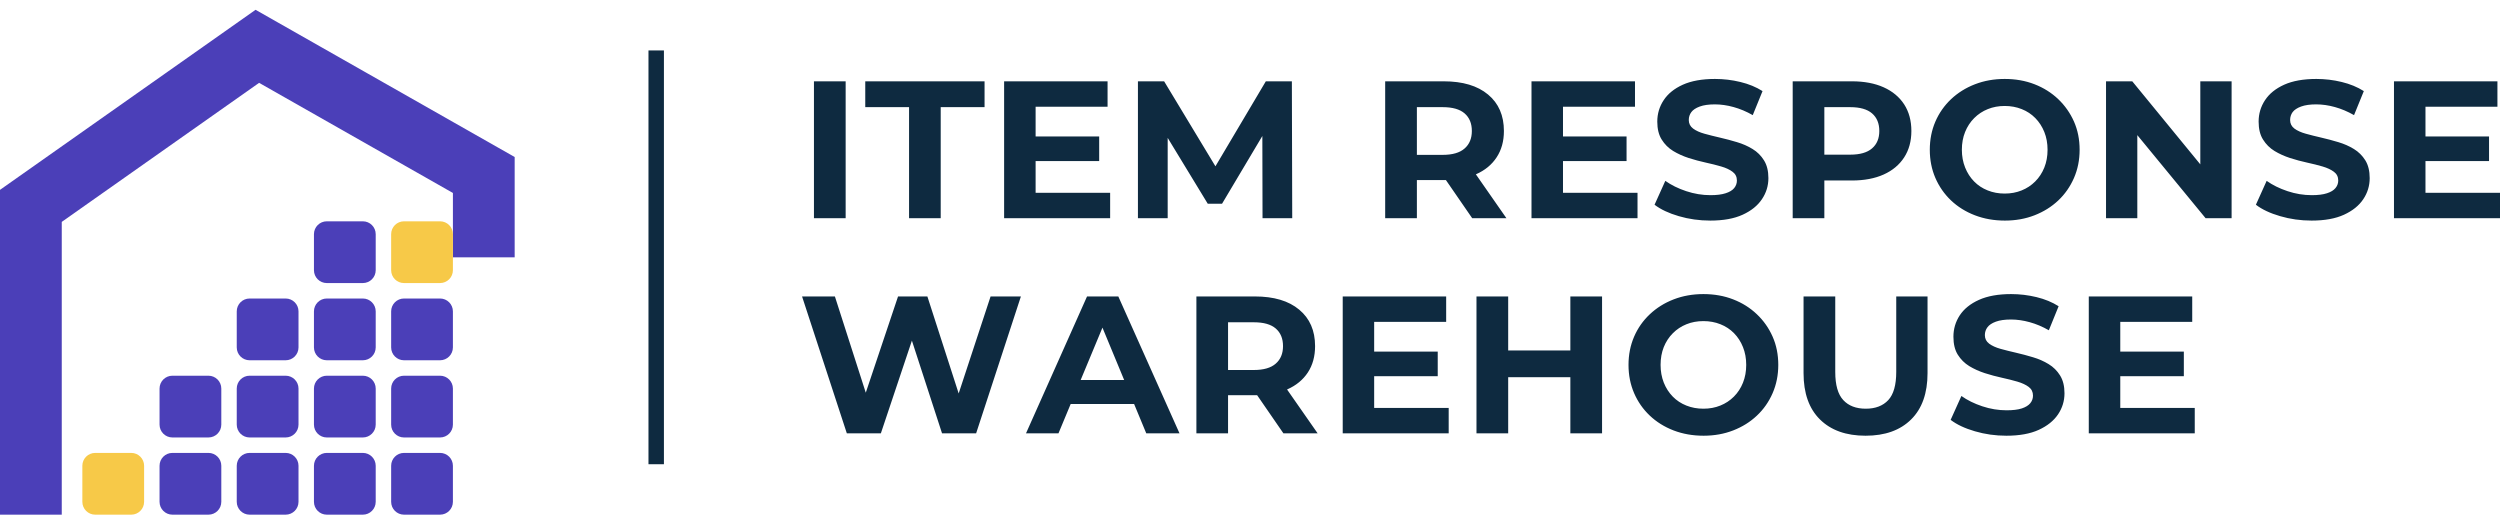
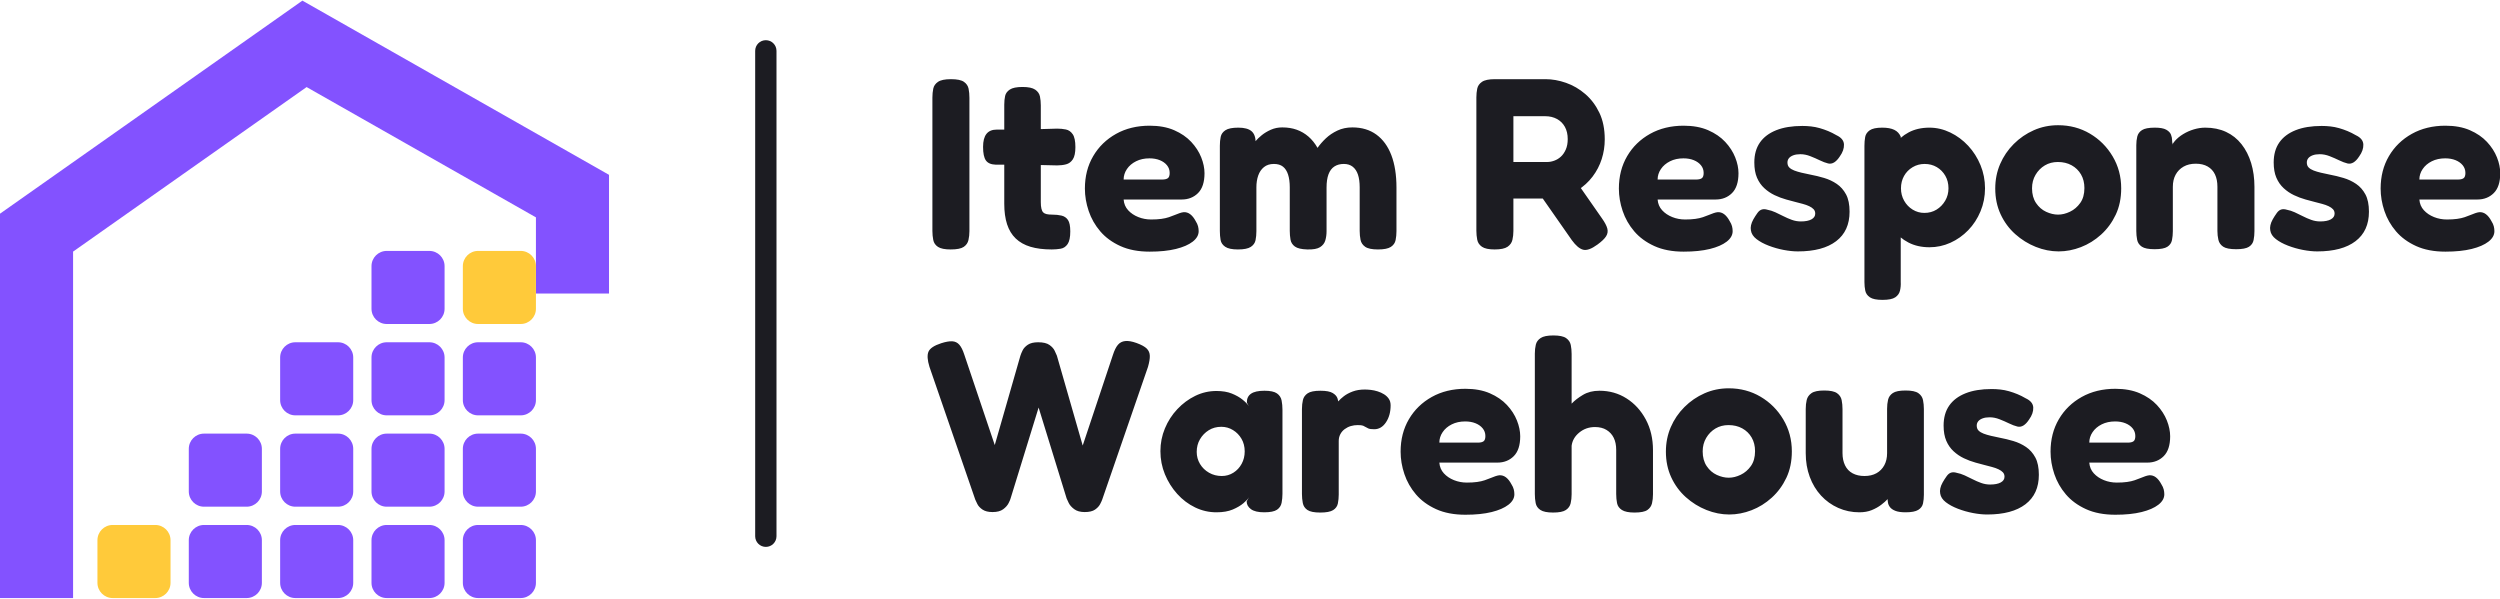
- <svg xmlns="http://www.w3.org/2000/svg" viewBox="0 0 485.75 100" role="img" aria-labelledby="t">
-   <path d="M6 100V40L50 9L94 34V50" fill="none" stroke="#4b3fb8" stroke-width="12" stroke-linejoin="miter" stroke-miterlimit="4" />
-   <rect x="16" y="88" width="12" height="12" rx="2.5" fill="#f7c948" />
-   <rect x="31" y="88" width="12" height="12" rx="2.5" fill="#4b3fb8" />
-   <rect x="31" y="73" width="12" height="12" rx="2.5" fill="#4b3fb8" />
-   <rect x="46" y="88" width="12" height="12" rx="2.5" fill="#4b3fb8" />
-   <rect x="46" y="73" width="12" height="12" rx="2.5" fill="#4b3fb8" />
-   <rect x="46" y="58" width="12" height="12" rx="2.5" fill="#4b3fb8" />
-   <rect x="61" y="88" width="12" height="12" rx="2.5" fill="#4b3fb8" />
-   <rect x="61" y="73" width="12" height="12" rx="2.5" fill="#4b3fb8" />
-   <rect x="61" y="58" width="12" height="12" rx="2.5" fill="#4b3fb8" />
-   <rect x="61" y="43" width="12" height="12" rx="2.5" fill="#4b3fb8" />
-   <rect x="76" y="88" width="12" height="12" rx="2.5" fill="#4b3fb8" />
-   <rect x="76" y="73" width="12" height="12" rx="2.5" fill="#4b3fb8" />
-   <rect x="76" y="58" width="12" height="12" rx="2.5" fill="#4b3fb8" />
-   <rect x="76" y="43" width="12" height="12" rx="2.5" fill="#f7c948" />
-   <rect x="126" y="9.8" width="3" height="80.4" fill="#0e2a40" />
-   <path d="M158.15 42.4V15.8H164.31V42.4ZM176.63 42.4V20.82H168.12V15.8H191.3V20.82H182.78V42.4ZM195.1 42.4V15.8H215.2V20.74H201.22V37.46H215.7V42.4ZM200.76 31.3V26.52H213.57V31.3ZM221.1 42.4V15.8H226.19L237.52 34.57H234.82L245.95 15.8H251.01L251.08 42.4H245.31L245.27 24.65H246.33L237.44 39.59H234.67L225.58 24.65H226.88V42.4ZM269.14 42.4V15.8H280.51Q286.05 15.8 289.13 18.37Q292.21 20.93 292.21 25.45Q292.21 28.42 290.8 30.56Q289.4 32.71 286.81 33.85Q284.23 34.99 280.66 34.99H272.56L275.3 32.29V42.4ZM286.05 42.4 279.4 32.75H285.98L292.7 42.4ZM275.3 32.98 272.56 30.09H280.32Q283.17 30.09 284.57 28.85Q285.98 27.62 285.98 25.45Q285.98 23.25 284.57 22.03Q283.17 20.82 280.32 20.82H272.56L275.3 17.89ZM297.57 42.4V15.8H317.68V20.74H303.69V37.46H318.17V42.4ZM303.24 31.3V26.52H316.04V31.3ZM332.31 42.86Q329.12 42.86 326.19 42Q323.27 41.15 321.48 39.78L323.57 35.14Q325.28 36.36 327.62 37.14Q329.96 37.92 332.35 37.92Q334.17 37.92 335.29 37.55Q336.42 37.19 336.95 36.55Q337.48 35.9 337.48 35.07Q337.48 34 336.64 33.38Q335.81 32.75 334.44 32.35Q333.07 31.95 331.42 31.59Q329.77 31.23 328.11 30.7Q326.46 30.16 325.09 29.33Q323.72 28.49 322.87 27.12Q322.01 25.76 322.01 23.63Q322.01 21.35 323.25 19.47Q324.48 17.59 326.97 16.46Q329.46 15.34 333.22 15.34Q335.73 15.34 338.16 15.93Q340.6 16.52 342.46 17.7L340.56 22.37Q338.7 21.31 336.83 20.8Q334.97 20.28 333.19 20.28Q331.4 20.28 330.26 20.7Q329.12 21.12 328.63 21.78Q328.13 22.45 328.13 23.32Q328.13 24.35 328.97 24.98Q329.8 25.6 331.17 25.98Q332.54 26.36 334.19 26.74Q335.85 27.12 337.5 27.62Q339.15 28.11 340.52 28.95Q341.89 29.78 342.74 31.15Q343.6 32.52 343.6 34.61Q343.6 36.85 342.34 38.71Q341.09 40.58 338.6 41.72Q336.11 42.86 332.31 42.86ZM348.32 42.4V15.8H359.83Q363.4 15.8 365.99 16.96Q368.57 18.12 369.98 20.28Q371.38 22.45 371.38 25.45Q371.38 28.42 369.98 30.58Q368.57 32.75 365.99 33.91Q363.4 35.07 359.83 35.07H351.74L354.47 32.29V42.4ZM354.47 32.98 351.74 30.05H359.49Q362.34 30.05 363.74 28.83Q365.15 27.62 365.15 25.45Q365.15 23.25 363.74 22.03Q362.34 20.82 359.49 20.82H351.74L354.47 17.89ZM389.55 42.86Q386.4 42.86 383.72 41.83Q381.04 40.8 379.08 38.94Q377.13 37.08 376.04 34.57Q374.96 32.06 374.96 29.1Q374.96 26.14 376.04 23.63Q377.13 21.12 379.1 19.26Q381.08 17.4 383.74 16.37Q386.4 15.34 389.51 15.34Q392.67 15.34 395.31 16.37Q397.95 17.4 399.91 19.26Q401.86 21.12 402.97 23.61Q404.07 26.1 404.07 29.1Q404.07 32.06 402.97 34.59Q401.86 37.12 399.91 38.96Q397.95 40.8 395.31 41.83Q392.67 42.86 389.55 42.86ZM389.51 37.61Q391.3 37.61 392.8 37Q394.3 36.4 395.44 35.26Q396.58 34.12 397.21 32.56Q397.84 31 397.84 29.1Q397.84 27.2 397.21 25.64Q396.58 24.08 395.46 22.94Q394.34 21.8 392.82 21.2Q391.3 20.59 389.51 20.59Q387.73 20.59 386.23 21.2Q384.73 21.8 383.59 22.94Q382.45 24.08 381.82 25.64Q381.19 27.2 381.19 29.1Q381.19 30.96 381.82 32.54Q382.45 34.12 383.57 35.26Q384.69 36.4 386.21 37Q387.73 37.61 389.51 37.61ZM409.2 42.4V15.8H414.3L429.99 34.95H427.52V15.8H433.6V42.4H428.55L412.81 23.25H415.28V42.4ZM449.15 42.86Q445.96 42.86 443.03 42Q440.1 41.15 438.32 39.78L440.41 35.14Q442.12 36.36 444.46 37.14Q446.79 37.92 449.19 37.92Q451.01 37.92 452.13 37.55Q453.25 37.19 453.78 36.55Q454.32 35.9 454.32 35.07Q454.32 34 453.48 33.38Q452.64 32.75 451.28 32.35Q449.91 31.95 448.25 31.59Q446.6 31.23 444.95 30.7Q443.3 30.16 441.93 29.33Q440.56 28.49 439.71 27.12Q438.85 25.76 438.85 23.63Q438.85 21.35 440.09 19.47Q441.32 17.59 443.81 16.46Q446.3 15.34 450.06 15.34Q452.57 15.34 455 15.93Q457.43 16.52 459.29 17.7L457.39 22.37Q455.53 21.31 453.67 20.8Q451.81 20.28 450.02 20.28Q448.24 20.28 447.1 20.7Q445.96 21.12 445.46 21.78Q444.97 22.45 444.97 23.32Q444.97 24.35 445.8 24.98Q446.64 25.6 448.01 25.98Q449.38 26.36 451.03 26.74Q452.68 27.12 454.34 27.62Q455.99 28.11 457.36 28.95Q458.72 29.78 459.58 31.15Q460.43 32.52 460.43 34.61Q460.43 36.85 459.18 38.71Q457.93 40.58 455.44 41.72Q452.95 42.86 449.15 42.86ZM465.15 42.4V15.8H485.25V20.74H471.27V37.46H485.75V42.4ZM470.81 31.3V26.52H483.62V31.3Z" fill="#0e2a40" />
-   <path d="M164.54 84.2 155.84 57.6H162.22L169.78 81.16H166.59L174.49 57.6H180.19L187.79 81.16H184.72L192.47 57.6H198.36L189.66 84.2H183.04L176.32 63.53H178.07L171.15 84.2ZM199.35 84.2 211.21 57.6H217.29L229.18 84.2H222.72L212.99 60.72H215.43L205.66 84.2ZM205.28 78.5 206.91 73.83H220.59L222.27 78.5ZM232.46 84.2V57.6H243.82Q249.37 57.6 252.44 60.17Q255.52 62.73 255.52 67.25Q255.52 70.22 254.12 72.36Q252.71 74.51 250.13 75.65Q247.54 76.79 243.97 76.79H235.88L238.61 74.09V84.2ZM249.37 84.2 242.72 74.55H249.29L256.02 84.2ZM238.61 74.78 235.88 71.89H243.63Q246.48 71.89 247.88 70.65Q249.29 69.42 249.29 67.25Q249.29 65.05 247.88 63.83Q246.48 62.62 243.63 62.62H235.88L238.61 59.69ZM260.89 84.2V57.6H280.99V62.54H267V79.26H281.48V84.2ZM266.55 73.1V68.32H279.35V73.1ZM305.12 84.2V57.6H311.28V84.2ZM286.88 84.2V57.6H293.04V84.2ZM292.58 73.29V68.09H305.58V73.29ZM331.01 84.66Q327.85 84.66 325.17 83.63Q322.5 82.6 320.54 80.74Q318.58 78.88 317.5 76.37Q316.42 73.86 316.42 70.9Q316.42 67.94 317.5 65.43Q318.58 62.92 320.56 61.06Q322.53 59.2 325.19 58.17Q327.85 57.14 330.97 57.14Q334.12 57.14 336.76 58.17Q339.41 59.2 341.36 61.06Q343.32 62.92 344.42 65.41Q345.52 67.9 345.52 70.9Q345.52 73.86 344.42 76.39Q343.32 78.92 341.36 80.76Q339.41 82.6 336.76 83.63Q334.12 84.66 331.01 84.66ZM330.97 79.41Q332.76 79.41 334.26 78.8Q335.76 78.2 336.9 77.06Q338.04 75.92 338.66 74.36Q339.29 72.8 339.29 70.9Q339.29 69 338.66 67.44Q338.04 65.88 336.92 64.74Q335.8 63.6 334.28 63Q332.76 62.39 330.97 62.39Q329.18 62.39 327.68 63Q326.18 63.6 325.04 64.74Q323.9 65.88 323.27 67.44Q322.65 69 322.65 70.9Q322.65 72.76 323.27 74.34Q323.9 75.92 325.02 77.06Q326.14 78.2 327.66 78.8Q329.18 79.41 330.97 79.41ZM362.48 84.66Q356.82 84.66 353.62 81.5Q350.43 78.35 350.43 72.5V57.6H356.59V72.27Q356.59 76.07 358.15 77.74Q359.7 79.41 362.52 79.41Q365.33 79.41 366.89 77.74Q368.44 76.07 368.44 72.27V57.6H374.52V72.5Q374.52 78.35 371.33 81.5Q368.14 84.66 362.48 84.66ZM389.84 84.66Q386.65 84.66 383.73 83.8Q380.8 82.95 379.01 81.58L381.1 76.94Q382.81 78.16 385.15 78.94Q387.49 79.72 389.88 79.72Q391.71 79.72 392.83 79.36Q393.95 78.99 394.48 78.35Q395.01 77.7 395.01 76.87Q395.01 75.8 394.18 75.18Q393.34 74.55 391.97 74.15Q390.6 73.75 388.95 73.39Q387.3 73.03 385.64 72.5Q383.99 71.96 382.62 71.13Q381.26 70.29 380.4 68.92Q379.55 67.56 379.55 65.43Q379.55 63.15 380.78 61.27Q382.02 59.39 384.5 58.27Q386.99 57.14 390.76 57.14Q393.26 57.14 395.7 57.73Q398.13 58.32 399.99 59.5L398.09 64.17Q396.23 63.11 394.37 62.6Q392.5 62.08 390.72 62.08Q388.93 62.08 387.79 62.5Q386.65 62.92 386.16 63.59Q385.66 64.25 385.66 65.12Q385.66 66.15 386.5 66.78Q387.34 67.4 388.7 67.78Q390.07 68.16 391.73 68.54Q393.38 68.92 395.03 69.42Q396.68 69.91 398.05 70.75Q399.42 71.58 400.27 72.95Q401.13 74.32 401.13 76.41Q401.13 78.65 399.88 80.51Q398.62 82.38 396.13 83.52Q393.64 84.66 389.84 84.66ZM405.85 84.2V57.6H425.95V62.54H411.97V79.26H426.44V84.2ZM411.51 73.1V68.32H424.32V73.1Z" fill="#0e2a40" />
+ <svg xmlns="http://www.w3.org/2000/svg" viewBox="0 1.8 410.5 98.2" role="img" aria-labelledby="t">
+   <path d="M6 100V40L50 9L94 34V50" fill="none" stroke="#8352ff" stroke-width="12" stroke-linejoin="miter" stroke-miterlimit="4" />
+   <rect x="16" y="88" width="12" height="12" rx="2.5" fill="#ffca3a" />
+   <rect x="31" y="88" width="12" height="12" rx="2.5" fill="#8352ff" />
+   <rect x="31" y="73" width="12" height="12" rx="2.5" fill="#8352ff" />
+   <rect x="46" y="88" width="12" height="12" rx="2.5" fill="#8352ff" />
+   <rect x="46" y="73" width="12" height="12" rx="2.5" fill="#8352ff" />
+   <rect x="46" y="58" width="12" height="12" rx="2.5" fill="#8352ff" />
+   <rect x="61" y="88" width="12" height="12" rx="2.5" fill="#8352ff" />
+   <rect x="61" y="73" width="12" height="12" rx="2.5" fill="#8352ff" />
+   <rect x="61" y="58" width="12" height="12" rx="2.5" fill="#8352ff" />
+   <rect x="61" y="43" width="12" height="12" rx="2.5" fill="#8352ff" />
+   <rect x="76" y="88" width="12" height="12" rx="2.5" fill="#8352ff" />
+   <rect x="76" y="73" width="12" height="12" rx="2.5" fill="#8352ff" />
+   <rect x="76" y="58" width="12" height="12" rx="2.5" fill="#8352ff" />
+   <rect x="76" y="43" width="12" height="12" rx="2.5" fill="#ffca3a" />
+   <rect x="124" y="8.4" width="3.5" height="83.2" rx="1.75" fill="#1c1c22" />
+   <path d="M156.1 42.76Q154.66 42.76 154.02 42.34Q153.38 41.92 153.24 41.2Q153.1 40.48 153.1 39.72V17.84Q153.1 17.04 153.24 16.36Q153.38 15.68 154.02 15.24Q154.66 14.8 156.14 14.8Q157.66 14.8 158.28 15.24Q158.9 15.68 159.04 16.36Q159.18 17.04 159.18 17.88V39.76Q159.18 40.52 159.02 41.22Q158.86 41.92 158.24 42.34Q157.62 42.76 156.1 42.76ZM172.7 42.76Q170.66 42.76 169.2 42.32Q167.74 41.88 166.78 40.96Q165.82 40.04 165.36 38.62Q164.9 37.2 164.9 35.24V19Q164.9 18.2 165.04 17.56Q165.18 16.92 165.82 16.5Q166.46 16.08 167.9 16.08Q169.34 16.08 169.98 16.52Q170.62 16.96 170.76 17.64Q170.9 18.32 170.9 19.12V35Q170.9 35.64 171 36.06Q171.1 36.48 171.3 36.68Q171.5 36.88 171.86 36.96Q172.22 37.04 172.74 37.04Q173.62 37.04 174.3 37.2Q174.98 37.36 175.36 37.92Q175.74 38.48 175.74 39.8Q175.74 41.24 175.3 41.88Q174.86 42.52 174.16 42.64Q173.46 42.76 172.7 42.76ZM163.66 23.08H168.06L173.58 22.92Q174.34 22.92 175.02 23.06Q175.7 23.2 176.14 23.84Q176.58 24.48 176.58 25.96Q176.58 27.32 176.16 27.96Q175.74 28.6 175.06 28.78Q174.38 28.96 173.58 28.96L168.34 28.84H163.5Q162.34 28.8 161.88 28.14Q161.42 27.48 161.42 25.92Q161.42 24.48 161.98 23.78Q162.54 23.08 163.66 23.08ZM188.78 43.12Q185.98 43.12 183.96 42.2Q181.94 41.28 180.66 39.78Q179.38 38.28 178.76 36.44Q178.14 34.6 178.14 32.76Q178.14 29.76 179.5 27.44Q180.86 25.12 183.26 23.78Q185.66 22.44 188.78 22.44Q191.1 22.44 192.8 23.18Q194.5 23.92 195.6 25.1Q196.7 26.28 197.24 27.64Q197.78 29 197.78 30.24Q197.78 32.44 196.72 33.5Q195.66 34.56 194.02 34.56H184.5Q184.58 35.6 185.24 36.32Q185.9 37.04 186.9 37.44Q187.9 37.84 189.02 37.84Q189.98 37.84 190.7 37.74Q191.42 37.64 191.94 37.46Q192.46 37.28 192.9 37.1Q193.34 36.92 193.68 36.8Q194.02 36.68 194.34 36.64Q194.94 36.6 195.44 36.98Q195.94 37.36 196.34 38.12Q196.62 38.56 196.72 38.96Q196.82 39.36 196.82 39.76Q196.82 40.72 195.84 41.48Q194.86 42.24 193.08 42.68Q191.3 43.12 188.78 43.12ZM184.5 31.28H190.82Q191.46 31.28 191.76 31.06Q192.06 30.84 192.06 30.2Q192.06 29.48 191.62 28.94Q191.18 28.4 190.44 28.1Q189.7 27.8 188.74 27.8Q187.5 27.8 186.54 28.28Q185.58 28.76 185.04 29.56Q184.5 30.36 184.5 31.28ZM203.26 42.76Q201.82 42.76 201.18 42.32Q200.54 41.88 200.42 41.2Q200.3 40.52 200.3 39.72V25.72Q200.3 24.92 200.44 24.26Q200.58 23.6 201.22 23.18Q201.86 22.76 203.34 22.76Q204.82 22.76 205.5 23.34Q206.18 23.92 206.18 25.24L205.66 25.68Q205.74 25.48 206.14 25Q206.54 24.52 207.18 24Q207.82 23.48 208.68 23.1Q209.54 22.72 210.54 22.72Q211.86 22.72 212.92 23.1Q213.98 23.48 214.84 24.22Q215.7 24.96 216.34 26.08Q216.9 25.28 217.7 24.52Q218.5 23.76 219.6 23.24Q220.7 22.72 222.06 22.72Q224.38 22.72 226 23.9Q227.62 25.08 228.46 27.28Q229.3 29.48 229.3 32.6V39.76Q229.3 40.52 229.16 41.22Q229.02 41.92 228.38 42.34Q227.74 42.76 226.26 42.76Q224.78 42.76 224.16 42.32Q223.54 41.88 223.4 41.18Q223.26 40.48 223.26 39.72V32.56Q223.26 31.32 222.98 30.48Q222.7 29.64 222.12 29.18Q221.54 28.72 220.66 28.72Q219.74 28.72 219.1 29.14Q218.46 29.56 218.14 30.42Q217.82 31.28 217.82 32.6V39.76Q217.82 40.56 217.62 41.26Q217.42 41.96 216.76 42.38Q216.1 42.8 214.66 42.76Q213.22 42.72 212.62 42.28Q212.02 41.84 211.9 41.14Q211.78 40.44 211.78 39.72V32.56Q211.78 31.32 211.5 30.46Q211.22 29.6 210.66 29.16Q210.1 28.72 209.18 28.72Q208.18 28.72 207.54 29.24Q206.9 29.76 206.6 30.62Q206.3 31.48 206.3 32.56V39.76Q206.3 40.56 206.16 41.24Q206.02 41.92 205.38 42.34Q204.74 42.76 203.26 42.76ZM245.42 42.76Q243.98 42.76 243.34 42.32Q242.7 41.88 242.56 41.16Q242.42 40.44 242.42 39.68V17.8Q242.42 17.04 242.56 16.36Q242.7 15.68 243.34 15.24Q243.98 14.8 245.46 14.8H253.78Q255.42 14.8 257.14 15.4Q258.86 16 260.3 17.24Q261.74 18.48 262.62 20.32Q263.5 22.16 263.5 24.68Q263.5 26.36 263 27.92Q262.5 29.48 261.5 30.8Q260.5 32.12 259.02 33.06Q257.54 34 255.62 34.4H248.5V39.72Q248.5 40.48 248.34 41.18Q248.18 41.88 247.54 42.32Q246.9 42.76 245.42 42.76ZM262.3 41.96Q260.82 43.04 259.94 42.8Q259.06 42.56 258.1 41.24L251.06 31.16L257.9 30.28L263.06 37.68Q263.74 38.64 263.92 39.32Q264.1 40 263.72 40.6Q263.34 41.2 262.3 41.96ZM248.5 28.4H254.06Q254.62 28.4 255.22 28.18Q255.82 27.96 256.3 27.52Q256.78 27.08 257.1 26.36Q257.42 25.64 257.42 24.64Q257.42 23.48 256.96 22.64Q256.5 21.8 255.66 21.34Q254.82 20.88 253.7 20.88H248.5ZM276.46 43.12Q273.66 43.12 271.64 42.2Q269.62 41.28 268.34 39.78Q267.06 38.28 266.44 36.44Q265.82 34.6 265.82 32.76Q265.82 29.76 267.18 27.44Q268.54 25.12 270.94 23.78Q273.34 22.44 276.46 22.44Q278.78 22.44 280.48 23.18Q282.18 23.92 283.28 25.1Q284.38 26.28 284.92 27.64Q285.46 29 285.46 30.24Q285.46 32.44 284.4 33.5Q283.34 34.56 281.7 34.56H272.18Q272.26 35.6 272.92 36.32Q273.58 37.04 274.58 37.44Q275.58 37.84 276.7 37.84Q277.66 37.84 278.38 37.74Q279.1 37.64 279.62 37.46Q280.14 37.28 280.58 37.1Q281.02 36.92 281.36 36.8Q281.7 36.68 282.02 36.64Q282.62 36.6 283.12 36.98Q283.62 37.36 284.02 38.12Q284.3 38.56 284.4 38.96Q284.5 39.36 284.5 39.76Q284.5 40.72 283.52 41.48Q282.54 42.24 280.76 42.68Q278.98 43.12 276.46 43.12ZM272.18 31.28H278.5Q279.14 31.28 279.44 31.06Q279.74 30.84 279.74 30.2Q279.74 29.48 279.3 28.94Q278.86 28.4 278.12 28.1Q277.38 27.8 276.42 27.8Q275.18 27.8 274.22 28.28Q273.26 28.76 272.72 29.56Q272.18 30.36 272.18 31.28ZM295.22 43.08Q294.14 43.08 292.88 42.84Q291.62 42.6 290.42 42.14Q289.22 41.68 288.42 41.06Q287.62 40.44 287.5 39.64Q287.42 39.24 287.52 38.78Q287.62 38.32 287.9 37.82Q288.18 37.32 288.58 36.76Q288.9 36.32 289.3 36.2Q289.7 36.08 290.22 36.24Q290.86 36.36 291.52 36.66Q292.18 36.96 292.84 37.3Q293.5 37.64 294.22 37.9Q294.94 38.16 295.7 38.16Q296.82 38.16 297.44 37.82Q298.06 37.48 298.06 36.88Q298.06 36.44 297.8 36.16Q297.54 35.88 297.08 35.66Q296.62 35.44 296.02 35.28Q295.42 35.12 294.72 34.94Q294.02 34.76 293.3 34.56Q292.3 34.28 291.38 33.84Q290.46 33.4 289.7 32.7Q288.94 32 288.5 30.98Q288.06 29.96 288.06 28.48Q288.06 26.52 288.98 25.2Q289.9 23.88 291.66 23.18Q293.42 22.48 295.94 22.48Q296.66 22.48 297.38 22.56Q298.1 22.64 298.8 22.84Q299.5 23.04 300.18 23.32Q300.86 23.6 301.54 24Q302.74 24.56 302.78 25.52Q302.82 26.48 302.1 27.48Q301.66 28.16 301.18 28.46Q300.7 28.76 300.18 28.64Q299.54 28.48 298.8 28.12Q298.06 27.76 297.24 27.44Q296.42 27.12 295.62 27.12Q294.94 27.12 294.46 27.3Q293.98 27.48 293.74 27.78Q293.5 28.08 293.5 28.48Q293.5 29 293.8 29.3Q294.1 29.6 294.62 29.8Q295.14 30 295.82 30.16Q296.5 30.32 297.3 30.48Q298.38 30.68 299.52 31.02Q300.66 31.36 301.6 32Q302.54 32.64 303.12 33.72Q303.7 34.8 303.7 36.56Q303.7 39.72 301.5 41.4Q299.3 43.08 295.22 43.08ZM316.82 42.4Q314.86 42.4 313.36 41.62Q311.86 40.84 310.88 39.5Q309.9 38.16 309.4 36.4Q308.9 34.64 308.94 32.6Q308.94 30.64 309.46 28.86Q309.98 27.08 310.96 25.7Q311.94 24.32 313.4 23.54Q314.86 22.76 316.82 22.76Q318.58 22.76 320.24 23.56Q321.9 24.36 323.18 25.74Q324.46 27.12 325.2 28.92Q325.94 30.72 325.94 32.72Q325.94 34.72 325.2 36.5Q324.46 38.28 323.18 39.6Q321.9 40.92 320.26 41.66Q318.62 42.4 316.82 42.4ZM309.1 51.04Q307.66 51.04 307.04 50.62Q306.42 50.2 306.28 49.54Q306.14 48.88 306.14 48.12V25.76Q306.14 24.96 306.26 24.3Q306.38 23.64 307 23.2Q307.62 22.76 309.06 22.76Q310.3 22.76 311.04 23.12Q311.78 23.48 312.1 24.24V48.08Q312.14 48.84 311.98 49.52Q311.82 50.2 311.2 50.62Q310.58 51.04 309.1 51.04ZM315.98 36.76Q317.1 36.76 317.98 36.22Q318.86 35.68 319.4 34.76Q319.94 33.84 319.94 32.72Q319.94 31.56 319.42 30.66Q318.9 29.76 318.02 29.24Q317.14 28.72 316.02 28.72Q314.94 28.72 314.04 29.26Q313.14 29.8 312.64 30.7Q312.14 31.6 312.14 32.72Q312.14 33.84 312.66 34.76Q313.18 35.68 314.06 36.22Q314.94 36.76 315.98 36.76ZM338.02 43.08Q336.14 43.08 334.28 42.34Q332.42 41.6 330.9 40.24Q329.38 38.88 328.5 36.98Q327.62 35.08 327.62 32.76Q327.62 30.6 328.42 28.74Q329.22 26.88 330.66 25.44Q332.1 24 333.96 23.18Q335.82 22.36 337.94 22.36Q340.82 22.36 343.16 23.74Q345.5 25.12 346.9 27.48Q348.3 29.84 348.3 32.72Q348.3 35.16 347.4 37.06Q346.5 38.96 345 40.32Q343.5 41.68 341.68 42.38Q339.86 43.08 338.02 43.08ZM337.94 37.04Q338.9 37.04 339.9 36.56Q340.9 36.08 341.58 35.12Q342.26 34.16 342.26 32.68Q342.26 31.4 341.7 30.44Q341.14 29.48 340.16 28.94Q339.18 28.4 337.9 28.4Q336.7 28.4 335.76 28.96Q334.82 29.52 334.24 30.5Q333.66 31.48 333.66 32.72Q333.66 34.16 334.32 35.14Q334.98 36.12 335.98 36.58Q336.98 37.04 337.94 37.04ZM353.78 42.72Q352.3 42.72 351.68 42.3Q351.06 41.88 350.92 41.18Q350.78 40.48 350.78 39.72V25.64Q350.78 24.88 350.94 24.22Q351.1 23.56 351.72 23.16Q352.34 22.76 353.82 22.76Q355.1 22.76 355.7 23.1Q356.3 23.44 356.48 23.92Q356.66 24.4 356.66 24.82Q356.66 25.24 356.74 25.4L356.5 26.16Q356.58 25.56 357.12 24.94Q357.66 24.32 358.48 23.82Q359.3 23.32 360.24 23.04Q361.18 22.76 362.1 22.76Q364.02 22.76 365.52 23.46Q367.02 24.16 368.06 25.48Q369.1 26.8 369.64 28.58Q370.18 30.36 370.18 32.48V39.76Q370.18 40.52 370.04 41.22Q369.9 41.92 369.28 42.32Q368.66 42.72 367.18 42.72Q365.66 42.72 365.04 42.3Q364.42 41.88 364.26 41.18Q364.1 40.48 364.1 39.72V32.48Q364.1 31.28 363.7 30.44Q363.3 29.6 362.5 29.14Q361.7 28.68 360.54 28.68Q359.38 28.68 358.54 29.16Q357.7 29.64 357.24 30.48Q356.78 31.32 356.78 32.48V39.76Q356.78 40.52 356.64 41.22Q356.5 41.92 355.88 42.32Q355.26 42.72 353.78 42.72ZM380.5 43.08Q379.42 43.08 378.16 42.84Q376.9 42.6 375.7 42.14Q374.5 41.68 373.7 41.06Q372.9 40.44 372.78 39.64Q372.7 39.24 372.8 38.78Q372.9 38.32 373.18 37.82Q373.46 37.32 373.86 36.76Q374.18 36.32 374.58 36.2Q374.98 36.08 375.5 36.24Q376.14 36.36 376.8 36.66Q377.46 36.96 378.12 37.3Q378.78 37.64 379.5 37.9Q380.22 38.16 380.98 38.16Q382.1 38.16 382.72 37.82Q383.34 37.48 383.34 36.88Q383.34 36.44 383.08 36.16Q382.82 35.88 382.36 35.66Q381.9 35.44 381.3 35.28Q380.7 35.12 380 34.94Q379.3 34.76 378.58 34.56Q377.58 34.28 376.66 33.84Q375.74 33.4 374.98 32.7Q374.22 32 373.78 30.98Q373.34 29.96 373.34 28.48Q373.34 26.52 374.26 25.2Q375.18 23.88 376.94 23.18Q378.7 22.48 381.22 22.48Q381.94 22.48 382.66 22.56Q383.38 22.64 384.08 22.84Q384.78 23.04 385.46 23.32Q386.14 23.6 386.82 24Q388.02 24.56 388.06 25.52Q388.1 26.48 387.38 27.48Q386.94 28.16 386.46 28.46Q385.98 28.76 385.46 28.64Q384.82 28.48 384.08 28.12Q383.34 27.76 382.52 27.44Q381.7 27.12 380.9 27.12Q380.22 27.12 379.74 27.3Q379.26 27.48 379.02 27.78Q378.78 28.08 378.78 28.48Q378.78 29 379.08 29.3Q379.38 29.6 379.9 29.8Q380.42 30 381.1 30.16Q381.78 30.32 382.58 30.48Q383.66 30.68 384.8 31.02Q385.94 31.36 386.88 32Q387.82 32.64 388.4 33.72Q388.98 34.8 388.98 36.56Q388.98 39.72 386.78 41.4Q384.58 43.08 380.5 43.08ZM401.54 43.12Q398.74 43.12 396.72 42.2Q394.7 41.28 393.42 39.78Q392.14 38.28 391.52 36.44Q390.9 34.6 390.9 32.76Q390.9 29.76 392.26 27.44Q393.62 25.12 396.02 23.78Q398.42 22.44 401.54 22.44Q403.86 22.44 405.56 23.18Q407.26 23.92 408.36 25.1Q409.46 26.28 410 27.64Q410.54 29 410.54 30.24Q410.54 32.44 409.48 33.5Q408.42 34.56 406.78 34.56H397.26Q397.34 35.6 398 36.32Q398.66 37.04 399.66 37.44Q400.66 37.84 401.78 37.84Q402.74 37.84 403.46 37.74Q404.18 37.64 404.7 37.46Q405.22 37.28 405.66 37.1Q406.1 36.92 406.44 36.8Q406.78 36.68 407.1 36.64Q407.7 36.6 408.2 36.98Q408.7 37.36 409.1 38.12Q409.38 38.56 409.48 38.96Q409.58 39.36 409.58 39.76Q409.58 40.72 408.6 41.48Q407.62 42.24 405.84 42.68Q404.06 43.12 401.54 43.12ZM397.26 31.28H403.58Q404.22 31.28 404.52 31.06Q404.82 30.84 404.82 30.2Q404.82 29.48 404.38 28.94Q403.94 28.4 403.2 28.1Q402.46 27.8 401.5 27.8Q400.26 27.8 399.3 28.28Q398.34 28.76 397.8 29.56Q397.26 30.36 397.26 31.28Z" fill="#1c1c22" />
+   <path d="M162.98 85.88Q161.94 85.88 161.34 85.48Q160.74 85.08 160.48 84.56Q160.22 84.04 160.14 83.84L152.62 62.04Q152.1 60.36 152.46 59.54Q152.82 58.72 154.54 58.16Q155.66 57.8 156.36 57.84Q157.06 57.88 157.52 58.4Q157.98 58.92 158.34 60.04L163.34 74.88L167.54 60.24Q167.66 59.84 167.92 59.32Q168.18 58.8 168.78 58.4Q169.38 58 170.46 58Q171.7 58 172.32 58.44Q172.94 58.88 173.18 59.4Q173.42 59.92 173.54 60.2L177.78 74.96L182.74 60.08Q183.1 58.96 183.56 58.42Q184.02 57.88 184.76 57.8Q185.5 57.72 186.62 58.12Q187.82 58.56 188.3 59.04Q188.78 59.52 188.8 60.22Q188.82 60.92 188.5 62.04L180.98 83.84Q180.9 84.08 180.64 84.58Q180.38 85.08 179.8 85.48Q179.22 85.88 178.1 85.88Q177.02 85.88 176.38 85.4Q175.74 84.92 175.48 84.38Q175.22 83.84 175.14 83.64L170.54 68.72L165.94 83.64Q165.9 83.84 165.62 84.4Q165.34 84.96 164.72 85.42Q164.1 85.88 162.98 85.88ZM207.58 85.92Q206.1 85.92 205.4 85.4Q204.7 84.88 204.7 84.12L205.1 83.44Q204.86 83.84 204.18 84.42Q203.5 85 202.42 85.46Q201.34 85.92 199.74 85.92Q197.9 85.92 196.24 85.12Q194.58 84.32 193.3 82.9Q192.02 81.48 191.28 79.68Q190.54 77.88 190.54 75.88Q190.54 73.92 191.28 72.14Q192.02 70.36 193.32 68.98Q194.62 67.6 196.26 66.8Q197.9 66 199.74 66Q201.22 66 202.26 66.42Q203.3 66.84 204 67.4Q204.7 67.96 205.06 68.48L204.74 67.92Q204.7 66.96 205.4 66.46Q206.1 65.96 207.62 65.96Q209.06 65.96 209.68 66.4Q210.3 66.84 210.44 67.56Q210.58 68.28 210.58 69.08V82.88Q210.58 83.64 210.44 84.36Q210.3 85.08 209.68 85.5Q209.06 85.92 207.58 85.92ZM200.62 79.96Q201.66 79.96 202.52 79.42Q203.38 78.88 203.88 77.96Q204.38 77.04 204.38 75.92Q204.38 74.76 203.86 73.86Q203.34 72.96 202.46 72.42Q201.58 71.88 200.54 71.88Q199.38 71.88 198.48 72.44Q197.58 73 197.04 73.92Q196.5 74.84 196.5 76Q196.5 77.08 197.04 77.98Q197.58 78.88 198.52 79.42Q199.46 79.96 200.62 79.96ZM216.78 85.96Q215.3 85.96 214.68 85.54Q214.06 85.12 213.92 84.4Q213.78 83.68 213.78 82.92V68.96Q213.78 68.16 213.94 67.48Q214.1 66.8 214.72 66.38Q215.34 65.96 216.82 65.96Q218.22 65.96 218.84 66.34Q219.46 66.72 219.62 67.22Q219.78 67.72 219.78 68.08L219.3 68.32Q219.38 68.16 219.72 67.74Q220.06 67.32 220.66 66.86Q221.26 66.4 222.12 66.08Q222.98 65.76 224.1 65.76Q224.54 65.76 225.08 65.82Q225.62 65.88 226.2 66.06Q226.78 66.24 227.26 66.54Q227.74 66.84 228.04 67.28Q228.34 67.72 228.34 68.36Q228.34 70 227.58 71.14Q226.82 72.28 225.66 72.28Q224.98 72.28 224.7 72.16Q224.42 72.04 224.24 71.92Q224.06 71.8 223.82 71.7Q223.58 71.6 222.94 71.6Q222.34 71.6 221.8 71.76Q221.26 71.92 220.8 72.26Q220.34 72.6 220.08 73.1Q219.82 73.6 219.82 74.2V83Q219.82 83.76 219.68 84.46Q219.54 85.16 218.9 85.56Q218.26 85.96 216.78 85.96ZM240.62 86.32Q237.82 86.32 235.8 85.4Q233.78 84.48 232.5 82.98Q231.22 81.48 230.6 79.64Q229.98 77.8 229.98 75.96Q229.98 72.96 231.34 70.64Q232.7 68.32 235.1 66.98Q237.5 65.64 240.62 65.64Q242.94 65.64 244.64 66.38Q246.34 67.12 247.44 68.3Q248.54 69.48 249.08 70.84Q249.62 72.2 249.62 73.44Q249.62 75.64 248.56 76.7Q247.5 77.76 245.86 77.76H236.34Q236.42 78.8 237.08 79.52Q237.74 80.24 238.74 80.64Q239.74 81.04 240.86 81.04Q241.82 81.04 242.54 80.94Q243.26 80.84 243.78 80.66Q244.3 80.48 244.74 80.3Q245.18 80.12 245.52 80Q245.86 79.88 246.18 79.84Q246.78 79.8 247.28 80.18Q247.78 80.56 248.18 81.32Q248.46 81.76 248.56 82.16Q248.66 82.56 248.66 82.96Q248.66 83.92 247.68 84.68Q246.7 85.44 244.92 85.88Q243.14 86.32 240.62 86.32ZM236.34 74.48H242.66Q243.3 74.48 243.6 74.26Q243.9 74.04 243.9 73.4Q243.9 72.68 243.46 72.14Q243.02 71.6 242.28 71.3Q241.54 71 240.58 71Q239.34 71 238.38 71.48Q237.42 71.96 236.88 72.76Q236.34 73.56 236.34 74.48ZM255.02 85.96Q253.58 85.96 252.94 85.54Q252.3 85.12 252.16 84.42Q252.02 83.72 252.02 82.92V59.88Q252.02 59.08 252.18 58.4Q252.34 57.72 252.98 57.3Q253.62 56.88 255.06 56.88Q256.54 56.88 257.16 57.32Q257.78 57.76 257.92 58.44Q258.06 59.12 258.06 59.92V68.08Q258.78 67.32 259.92 66.64Q261.06 65.96 262.62 65.96Q265.1 65.96 267.08 67.22Q269.06 68.48 270.24 70.68Q271.42 72.88 271.42 75.72V82.96Q271.42 83.76 271.26 84.44Q271.1 85.12 270.5 85.54Q269.9 85.96 268.38 85.96Q266.98 85.96 266.32 85.54Q265.66 85.12 265.52 84.42Q265.38 83.72 265.38 82.92V75.68Q265.38 74.52 264.98 73.7Q264.58 72.88 263.8 72.4Q263.02 71.92 261.9 71.92Q260.42 71.92 259.32 72.82Q258.22 73.72 258.06 75V82.96Q258.06 83.76 257.9 84.44Q257.74 85.12 257.12 85.54Q256.5 85.96 255.02 85.96ZM283.94 86.28Q282.06 86.28 280.2 85.54Q278.34 84.8 276.82 83.44Q275.3 82.08 274.42 80.18Q273.54 78.28 273.54 75.96Q273.54 73.8 274.34 71.94Q275.14 70.08 276.58 68.64Q278.02 67.2 279.88 66.38Q281.74 65.56 283.86 65.56Q286.74 65.56 289.08 66.94Q291.42 68.32 292.82 70.68Q294.22 73.04 294.22 75.92Q294.22 78.36 293.32 80.26Q292.42 82.16 290.92 83.52Q289.42 84.88 287.6 85.58Q285.78 86.28 283.94 86.28ZM283.86 80.24Q284.82 80.24 285.82 79.76Q286.82 79.28 287.5 78.32Q288.18 77.36 288.18 75.88Q288.18 74.6 287.62 73.64Q287.06 72.68 286.08 72.14Q285.1 71.6 283.82 71.6Q282.62 71.6 281.68 72.16Q280.74 72.72 280.16 73.7Q279.58 74.68 279.58 75.92Q279.58 77.36 280.24 78.34Q280.9 79.32 281.9 79.78Q282.9 80.24 283.86 80.24ZM305.3 85.92Q303.46 85.92 301.84 85.2Q300.22 84.48 299.02 83.18Q297.82 81.88 297.16 80.1Q296.5 78.32 296.5 76.2V68.96Q296.5 68.16 296.66 67.48Q296.82 66.8 297.44 66.36Q298.06 65.92 299.54 65.92Q301.02 65.92 301.64 66.36Q302.26 66.8 302.4 67.5Q302.54 68.2 302.54 69V76.2Q302.54 77.36 302.96 78.22Q303.38 79.08 304.2 79.52Q305.02 79.96 306.14 79.96Q307.3 79.96 308.12 79.5Q308.94 79.04 309.4 78.2Q309.86 77.36 309.86 76.2V68.92Q309.86 68.12 310.02 67.44Q310.18 66.76 310.8 66.34Q311.42 65.92 312.9 65.92Q314.38 65.92 315 66.36Q315.62 66.8 315.76 67.5Q315.9 68.2 315.9 68.96V83.04Q315.9 83.8 315.76 84.46Q315.62 85.12 314.98 85.52Q314.34 85.92 312.9 85.92Q311.82 85.92 311.22 85.68Q310.62 85.44 310.34 85.08Q310.06 84.72 310 84.32Q309.94 83.92 309.94 83.6L310.46 83.16Q310.34 83.32 309.94 83.76Q309.54 84.2 308.88 84.7Q308.22 85.2 307.34 85.56Q306.46 85.92 305.3 85.92ZM326.3 86.28Q325.22 86.28 323.96 86.04Q322.7 85.8 321.5 85.34Q320.3 84.88 319.5 84.26Q318.7 83.64 318.58 82.84Q318.5 82.44 318.6 81.98Q318.7 81.52 318.98 81.02Q319.26 80.52 319.66 79.96Q319.98 79.52 320.38 79.4Q320.78 79.28 321.3 79.44Q321.94 79.56 322.6 79.86Q323.26 80.16 323.92 80.5Q324.58 80.84 325.3 81.1Q326.02 81.36 326.78 81.36Q327.9 81.36 328.52 81.02Q329.14 80.68 329.14 80.08Q329.14 79.64 328.88 79.36Q328.62 79.08 328.16 78.86Q327.7 78.64 327.1 78.48Q326.5 78.32 325.8 78.14Q325.1 77.96 324.38 77.76Q323.38 77.48 322.46 77.04Q321.54 76.6 320.78 75.9Q320.02 75.2 319.58 74.18Q319.14 73.16 319.14 71.68Q319.14 69.72 320.06 68.4Q320.98 67.08 322.74 66.38Q324.5 65.68 327.02 65.68Q327.74 65.68 328.46 65.76Q329.18 65.84 329.88 66.04Q330.58 66.24 331.26 66.52Q331.94 66.8 332.62 67.2Q333.82 67.76 333.86 68.72Q333.9 69.68 333.18 70.68Q332.74 71.36 332.26 71.66Q331.78 71.96 331.26 71.84Q330.62 71.68 329.88 71.32Q329.14 70.96 328.32 70.64Q327.5 70.32 326.7 70.32Q326.02 70.32 325.54 70.5Q325.06 70.68 324.82 70.98Q324.58 71.28 324.58 71.68Q324.58 72.2 324.88 72.5Q325.18 72.8 325.7 73Q326.22 73.2 326.9 73.36Q327.58 73.52 328.38 73.68Q329.46 73.88 330.6 74.22Q331.74 74.56 332.68 75.2Q333.62 75.84 334.2 76.92Q334.78 78 334.78 79.76Q334.78 82.92 332.58 84.6Q330.38 86.28 326.3 86.28ZM347.34 86.32Q344.54 86.32 342.52 85.4Q340.5 84.48 339.22 82.98Q337.94 81.48 337.32 79.64Q336.7 77.8 336.7 75.96Q336.7 72.96 338.06 70.64Q339.42 68.32 341.82 66.98Q344.22 65.64 347.34 65.64Q349.66 65.64 351.36 66.38Q353.06 67.12 354.16 68.3Q355.26 69.48 355.8 70.84Q356.34 72.2 356.34 73.44Q356.34 75.64 355.28 76.7Q354.22 77.76 352.58 77.76H343.06Q343.14 78.8 343.8 79.52Q344.46 80.24 345.46 80.64Q346.46 81.04 347.58 81.04Q348.54 81.04 349.26 80.94Q349.98 80.84 350.5 80.66Q351.02 80.48 351.46 80.3Q351.9 80.12 352.24 80Q352.58 79.88 352.9 79.84Q353.5 79.8 354 80.18Q354.5 80.56 354.9 81.32Q355.18 81.76 355.28 82.16Q355.38 82.56 355.38 82.96Q355.38 83.92 354.4 84.68Q353.42 85.44 351.64 85.88Q349.86 86.32 347.34 86.32ZM343.06 74.48H349.38Q350.02 74.48 350.32 74.26Q350.62 74.04 350.62 73.4Q350.62 72.68 350.18 72.14Q349.74 71.6 349 71.3Q348.26 71 347.3 71Q346.06 71 345.1 71.48Q344.14 71.96 343.6 72.76Q343.06 73.56 343.06 74.48Z" fill="#1c1c22" />
</svg>
